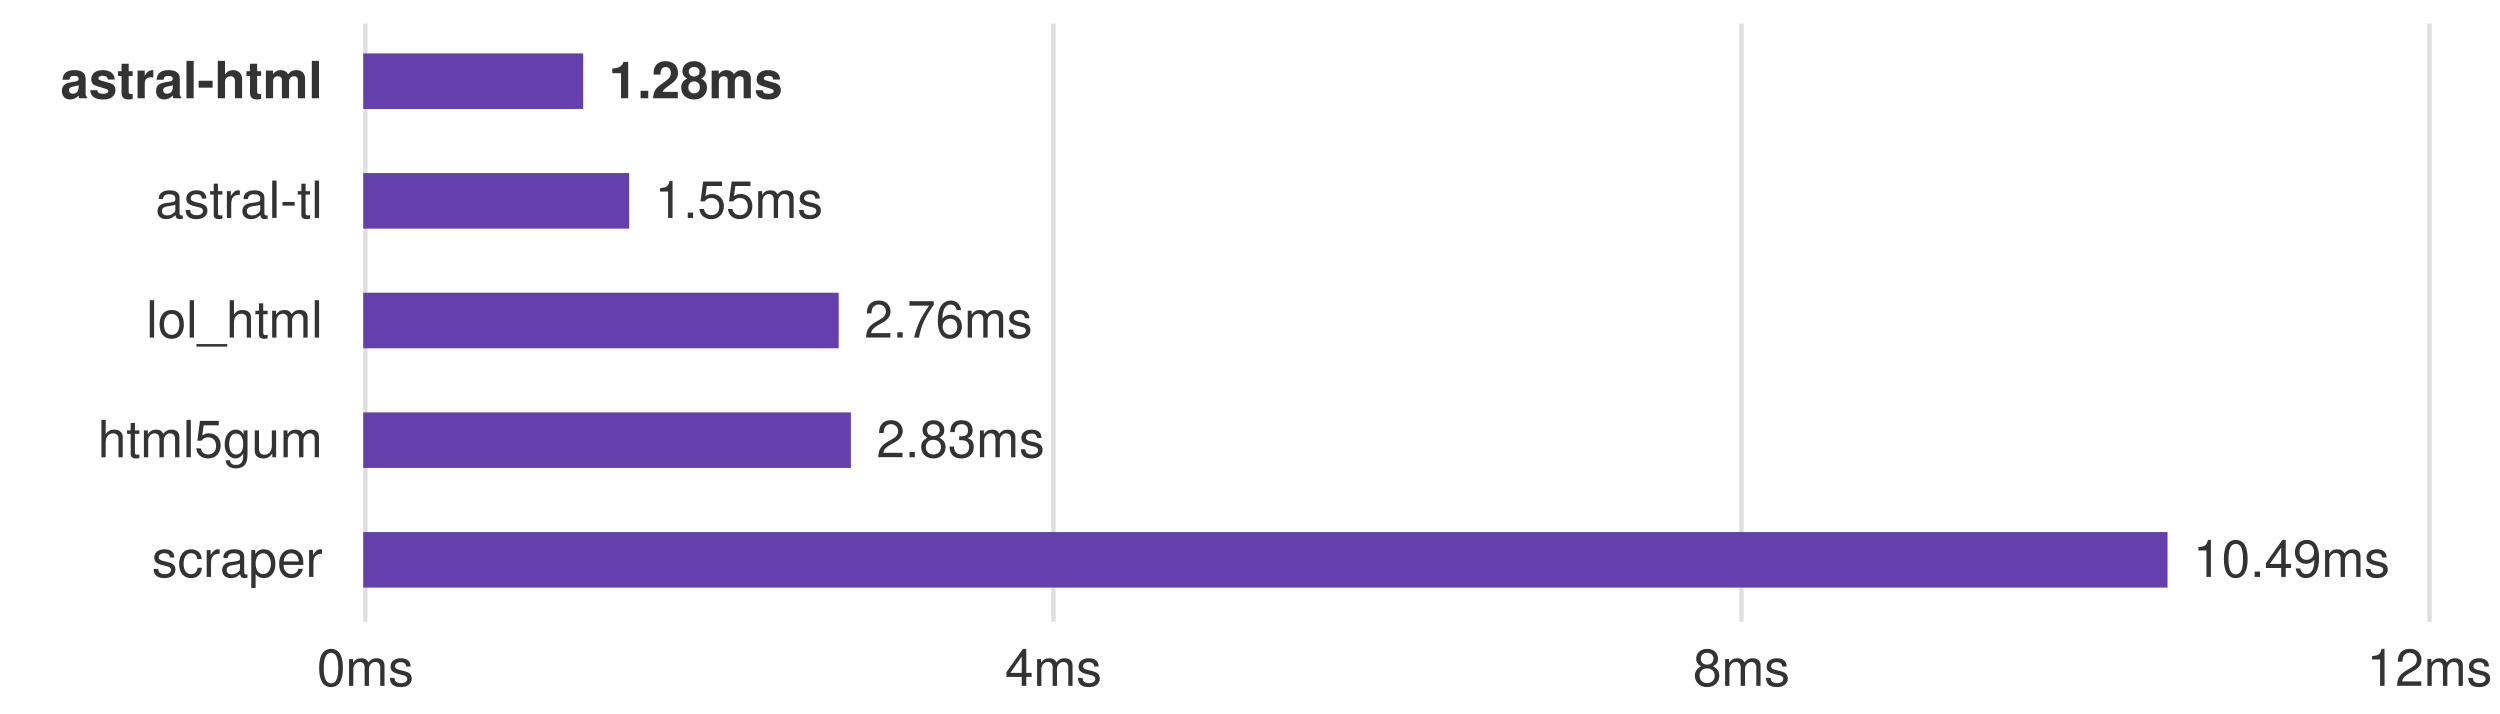
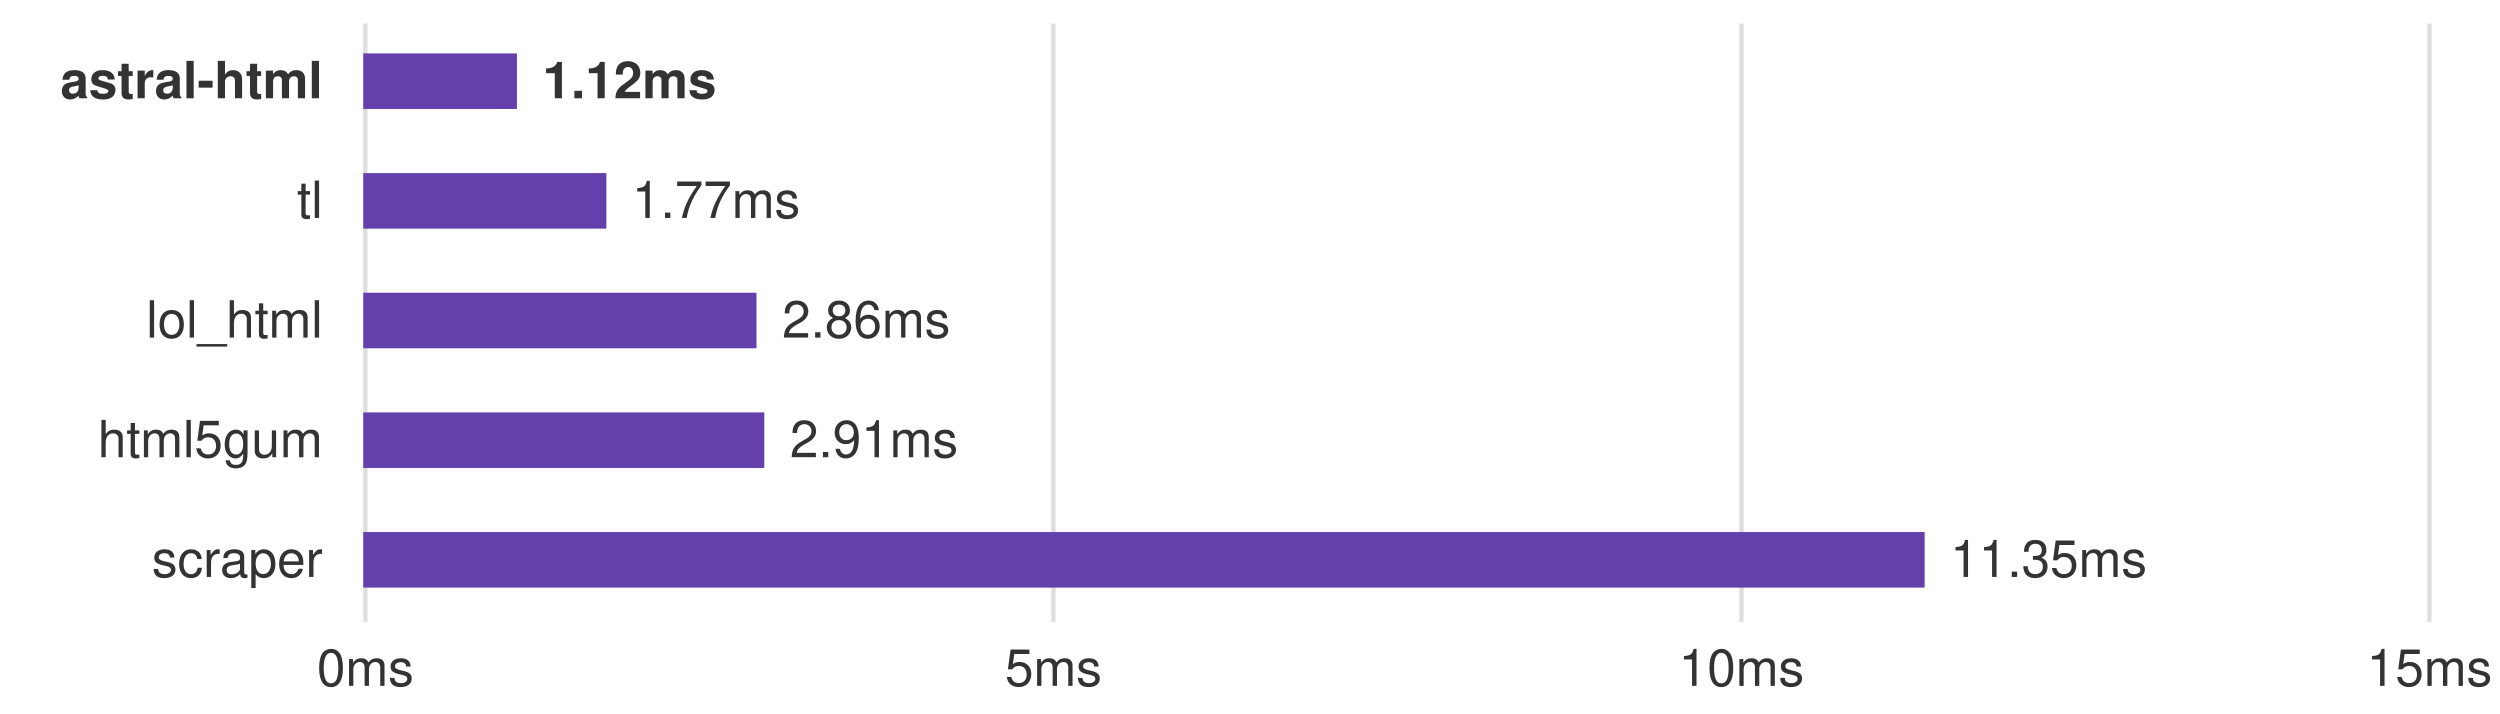
<svg xmlns="http://www.w3.org/2000/svg" version="1.1" class="marks" width="585" height="167" viewBox="0 0 585 167">
  <g fill="none" stroke-miterlimit="10" transform="translate(85,5)">
    <g class="mark-group role-frame root" role="graphics-object" aria-roledescription="group mark container">
      <g transform="translate(0,0)">
        <path class="background" aria-hidden="true" d="M0,0h483v140h-483Z" />
        <g>
          <g class="mark-group role-axis" aria-hidden="true">
            <g transform="translate(0.5,140.5)">
              <path class="background" aria-hidden="true" d="M0,0h0v0h0Z" pointer-events="none" />
              <g>
                <g class="mark-rule role-axis-grid" pointer-events="none">
                  <line transform="translate(0,0)" x2="0" y2="-140" stroke="rgba(127,127,127,0.25)" stroke-width="1" opacity="1" />
                  <line transform="translate(161,0)" x2="0" y2="-140" stroke="rgba(127,127,127,0.25)" stroke-width="1" opacity="1" />
                  <line transform="translate(322,0)" x2="0" y2="-140" stroke="rgba(127,127,127,0.25)" stroke-width="1" opacity="1" />
                  <line transform="translate(483,0)" x2="0" y2="-140" stroke="rgba(127,127,127,0.25)" stroke-width="1" opacity="1" />
                </g>
              </g>
              <path class="foreground" aria-hidden="true" d="" pointer-events="none" display="none" />
            </g>
          </g>
-           <g class="mark-group role-axis" role="graphics-symbol" aria-roledescription="axis" aria-label="X-axis: time in milliseconds from 0 to 12">
+           <g class="mark-group role-axis" role="graphics-symbol" aria-roledescription="axis" aria-label="X-axis: time in milliseconds from 0 to 15">
            <g transform="translate(0.5,140.5)">
              <path class="background" aria-hidden="true" d="M0,0h0v0h0Z" pointer-events="none" />
              <g>
                <g class="mark-rule role-axis-tick" pointer-events="none">
                  <line transform="translate(0,0)" x2="0" y2="0" stroke="rgba(127,127,127,0.25)" stroke-width="1" opacity="1" />
                  <line transform="translate(161,0)" x2="0" y2="0" stroke="rgba(127,127,127,0.25)" stroke-width="1" opacity="1" />
                  <line transform="translate(322,0)" x2="0" y2="0" stroke="rgba(127,127,127,0.25)" stroke-width="1" opacity="1" />
                  <line transform="translate(483,0)" x2="0" y2="0" stroke="rgba(127,127,127,0.25)" stroke-width="1" opacity="1" />
                </g>
                <g class="mark-text role-axis-label" pointer-events="none">
                  <text text-anchor="middle" transform="translate(0,15)" font-family="-apple-system,BlinkMacSystemFont,&quot;Segoe UI&quot;,Helvetica,Arial,sans-serif,&quot;Apple Color Emoji&quot;,&quot;Segoe UI Emoji&quot;" font-size="12px" fill="#333333" opacity="1">0ms</text>
-                   <text text-anchor="middle" transform="translate(161,15)" font-family="-apple-system,BlinkMacSystemFont,&quot;Segoe UI&quot;,Helvetica,Arial,sans-serif,&quot;Apple Color Emoji&quot;,&quot;Segoe UI Emoji&quot;" font-size="12px" fill="#333333" opacity="1">4ms</text>
-                   <text text-anchor="middle" transform="translate(322,15)" font-family="-apple-system,BlinkMacSystemFont,&quot;Segoe UI&quot;,Helvetica,Arial,sans-serif,&quot;Apple Color Emoji&quot;,&quot;Segoe UI Emoji&quot;" font-size="12px" fill="#333333" opacity="1">8ms</text>
-                   <text text-anchor="middle" transform="translate(483,15)" font-family="-apple-system,BlinkMacSystemFont,&quot;Segoe UI&quot;,Helvetica,Arial,sans-serif,&quot;Apple Color Emoji&quot;,&quot;Segoe UI Emoji&quot;" font-size="12px" fill="#333333" opacity="1">12ms</text>
+                   <text text-anchor="middle" transform="translate(161,15)" font-family="-apple-system,BlinkMacSystemFont,&quot;Segoe UI&quot;,Helvetica,Arial,sans-serif,&quot;Apple Color Emoji&quot;,&quot;Segoe UI Emoji&quot;" font-size="12px" fill="#333333" opacity="1">5ms</text>
+                   <text text-anchor="middle" transform="translate(322,15)" font-family="-apple-system,BlinkMacSystemFont,&quot;Segoe UI&quot;,Helvetica,Arial,sans-serif,&quot;Apple Color Emoji&quot;,&quot;Segoe UI Emoji&quot;" font-size="12px" fill="#333333" opacity="1">10ms</text>
+                   <text text-anchor="middle" transform="translate(483,15)" font-family="-apple-system,BlinkMacSystemFont,&quot;Segoe UI&quot;,Helvetica,Arial,sans-serif,&quot;Apple Color Emoji&quot;,&quot;Segoe UI Emoji&quot;" font-size="12px" fill="#333333" opacity="1">15ms</text>
                </g>
              </g>
              <path class="foreground" aria-hidden="true" d="" pointer-events="none" display="none" />
            </g>
          </g>
-           <g class="mark-group role-axis" role="graphics-symbol" aria-roledescription="axis" aria-label="Y-axis: astral-html, astral-tl, lol_html, html5gum, scraper">
+           <g class="mark-group role-axis" role="graphics-symbol" aria-roledescription="axis" aria-label="Y-axis: astral-html, tl, lol_html, html5gum, scraper">
            <g transform="translate(0.5,0.5)">
              <path class="background" aria-hidden="true" d="M0,0h0v0h0Z" pointer-events="none" />
              <g>
                <g class="mark-text role-axis-label" pointer-events="none">
                  <text text-anchor="end" transform="translate(-10,17.5)" font-family="-apple-system,BlinkMacSystemFont,&quot;Segoe UI&quot;,Helvetica,Arial,sans-serif,&quot;Apple Color Emoji&quot;,&quot;Segoe UI Emoji&quot;" font-size="12px" fill="#333333" opacity="1" font-weight="bold">astral-html</text>
-                   <text text-anchor="end" transform="translate(-10,45.5)" font-family="-apple-system,BlinkMacSystemFont,&quot;Segoe UI&quot;,Helvetica,Arial,sans-serif,&quot;Apple Color Emoji&quot;,&quot;Segoe UI Emoji&quot;" font-size="12px" fill="#333333" opacity="1">astral-tl</text>
+                   <text text-anchor="end" transform="translate(-10,45.5)" font-family="-apple-system,BlinkMacSystemFont,&quot;Segoe UI&quot;,Helvetica,Arial,sans-serif,&quot;Apple Color Emoji&quot;,&quot;Segoe UI Emoji&quot;" font-size="12px" fill="#333333" opacity="1">tl</text>
                  <text text-anchor="end" transform="translate(-10,73.5)" font-family="-apple-system,BlinkMacSystemFont,&quot;Segoe UI&quot;,Helvetica,Arial,sans-serif,&quot;Apple Color Emoji&quot;,&quot;Segoe UI Emoji&quot;" font-size="12px" fill="#333333" opacity="1">lol_html</text>
                  <text text-anchor="end" transform="translate(-10,101.5)" font-family="-apple-system,BlinkMacSystemFont,&quot;Segoe UI&quot;,Helvetica,Arial,sans-serif,&quot;Apple Color Emoji&quot;,&quot;Segoe UI Emoji&quot;" font-size="12px" fill="#333333" opacity="1">html5gum</text>
                  <text text-anchor="end" transform="translate(-10,129.5)" font-family="-apple-system,BlinkMacSystemFont,&quot;Segoe UI&quot;,Helvetica,Arial,sans-serif,&quot;Apple Color Emoji&quot;,&quot;Segoe UI Emoji&quot;" font-size="12px" fill="#333333" opacity="1">scraper</text>
                </g>
              </g>
              <path class="foreground" aria-hidden="true" d="" pointer-events="none" display="none" />
            </g>
          </g>
          <g class="mark-rect role-mark layer_0_marks" role="graphics-object" aria-roledescription="rect mark container">
-             <path aria-label="time: 1.278470317ms; tool: astral-html" role="graphics-symbol" aria-roledescription="bar" d="M0,7.5h51.458v13h-51.458Z" fill="#6340AC" />
-             <path aria-label="time: 1.545822291ms; tool: astral-tl" role="graphics-symbol" aria-roledescription="bar" d="M0,35.5h62.219v13h-62.219Z" fill="#6340AC" />
-             <path aria-label="time: 2.764057163ms; tool: lol_html" role="graphics-symbol" aria-roledescription="bar" d="M0,63.5h111.253v13h-111.253Z" fill="#6340AC" />
-             <path aria-label="time: 2.834910535ms; tool: html5gum" role="graphics-symbol" aria-roledescription="bar" d="M0,91.5h114.105v13h-114.105Z" fill="#6340AC" />
-             <path aria-label="time: 10.489410420ms; tool: scraper" role="graphics-symbol" aria-roledescription="bar" d="M0,119.5h422.199v13h-422.199Z" fill="#6340AC" />
+             <path aria-label="time: 1.116748134ms; tool: astral-html" role="graphics-symbol" aria-roledescription="bar" d="M0,7.5h35.959v13h-35.959Z" fill="#6340AC" />
+             <path aria-label="time: 1.766789590ms; tool: tl" role="graphics-symbol" aria-roledescription="bar" d="M0,35.5h56.891v13h-56.891Z" fill="#6340AC" />
+             <path aria-label="time: 2.857743322ms; tool: lol_html" role="graphics-symbol" aria-roledescription="bar" d="M0,63.5h92.019v13h-92.019Z" fill="#6340AC" />
+             <path aria-label="time: 2.914333949ms; tool: html5gum" role="graphics-symbol" aria-roledescription="bar" d="M0,91.5h93.842v13h-93.842Z" fill="#6340AC" />
+             <path aria-label="time: 11.346749060ms; tool: scraper" role="graphics-symbol" aria-roledescription="bar" d="M0,119.5h365.365v13h-365.365Z" fill="#6340AC" />
          </g>
          <g class="mark-text role-mark layer_1_marks" role="graphics-object" aria-roledescription="text mark container">
-             <text aria-label="time: 1.278470317ms; tool: astral-html" role="graphics-symbol" aria-roledescription="text mark" text-anchor="start" transform="translate(57.45843,18)" font-family="-apple-system,BlinkMacSystemFont,&quot;Segoe UI&quot;,Helvetica,Arial,sans-serif,&quot;Apple Color Emoji&quot;,&quot;Segoe UI Emoji&quot;" font-size="12px" fill="#333333" font-weight="bold">1.28ms</text>
-             <text aria-label="time: 1.545822291ms; tool: astral-tl" role="graphics-symbol" aria-roledescription="text mark" text-anchor="start" transform="translate(68.21935,46)" font-family="-apple-system,BlinkMacSystemFont,&quot;Segoe UI&quot;,Helvetica,Arial,sans-serif,&quot;Apple Color Emoji&quot;,&quot;Segoe UI Emoji&quot;" font-size="12px" fill="#333333">1.55ms</text>
-             <text aria-label="time: 2.764057163ms; tool: lol_html" role="graphics-symbol" aria-roledescription="text mark" text-anchor="start" transform="translate(117.2533,74)" font-family="-apple-system,BlinkMacSystemFont,&quot;Segoe UI&quot;,Helvetica,Arial,sans-serif,&quot;Apple Color Emoji&quot;,&quot;Segoe UI Emoji&quot;" font-size="12px" fill="#333333">2.76ms</text>
-             <text aria-label="time: 2.834910535ms; tool: html5gum" role="graphics-symbol" aria-roledescription="text mark" text-anchor="start" transform="translate(120.1051,102)" font-family="-apple-system,BlinkMacSystemFont,&quot;Segoe UI&quot;,Helvetica,Arial,sans-serif,&quot;Apple Color Emoji&quot;,&quot;Segoe UI Emoji&quot;" font-size="12px" fill="#333333">2.83ms</text>
-             <text aria-label="time: 10.489410420ms; tool: scraper" role="graphics-symbol" aria-roledescription="text mark" text-anchor="start" transform="translate(428.1988,130)" font-family="-apple-system,BlinkMacSystemFont,&quot;Segoe UI&quot;,Helvetica,Arial,sans-serif,&quot;Apple Color Emoji&quot;,&quot;Segoe UI Emoji&quot;" font-size="12px" fill="#333333">10.49ms</text>
+             <text aria-label="time: 1.116748134ms; tool: astral-html" role="graphics-symbol" aria-roledescription="text mark" text-anchor="start" transform="translate(41.95929,18)" font-family="-apple-system,BlinkMacSystemFont,&quot;Segoe UI&quot;,Helvetica,Arial,sans-serif,&quot;Apple Color Emoji&quot;,&quot;Segoe UI Emoji&quot;" font-size="12px" fill="#333333" font-weight="bold">1.12ms</text>
+             <text aria-label="time: 1.766789590ms; tool: tl" role="graphics-symbol" aria-roledescription="text mark" text-anchor="start" transform="translate(62.89062,46)" font-family="-apple-system,BlinkMacSystemFont,&quot;Segoe UI&quot;,Helvetica,Arial,sans-serif,&quot;Apple Color Emoji&quot;,&quot;Segoe UI Emoji&quot;" font-size="12px" fill="#333333">1.77ms</text>
+             <text aria-label="time: 2.857743322ms; tool: lol_html" role="graphics-symbol" aria-roledescription="text mark" text-anchor="start" transform="translate(98.01933,74)" font-family="-apple-system,BlinkMacSystemFont,&quot;Segoe UI&quot;,Helvetica,Arial,sans-serif,&quot;Apple Color Emoji&quot;,&quot;Segoe UI Emoji&quot;" font-size="12px" fill="#333333">2.86ms</text>
+             <text aria-label="time: 2.914333949ms; tool: html5gum" role="graphics-symbol" aria-roledescription="text mark" text-anchor="start" transform="translate(99.84155,102)" font-family="-apple-system,BlinkMacSystemFont,&quot;Segoe UI&quot;,Helvetica,Arial,sans-serif,&quot;Apple Color Emoji&quot;,&quot;Segoe UI Emoji&quot;" font-size="12px" fill="#333333">2.91ms</text>
+             <text aria-label="time: 11.346749060ms; tool: scraper" role="graphics-symbol" aria-roledescription="text mark" text-anchor="start" transform="translate(371.3653,130)" font-family="-apple-system,BlinkMacSystemFont,&quot;Segoe UI&quot;,Helvetica,Arial,sans-serif,&quot;Apple Color Emoji&quot;,&quot;Segoe UI Emoji&quot;" font-size="12px" fill="#333333">11.35ms</text>
          </g>
          <g class="mark-text role-mark layer_2_marks" role="graphics-object" aria-roledescription="text mark container" />
        </g>
        <path class="foreground" aria-hidden="true" d="" display="none" />
      </g>
    </g>
  </g>
</svg>
